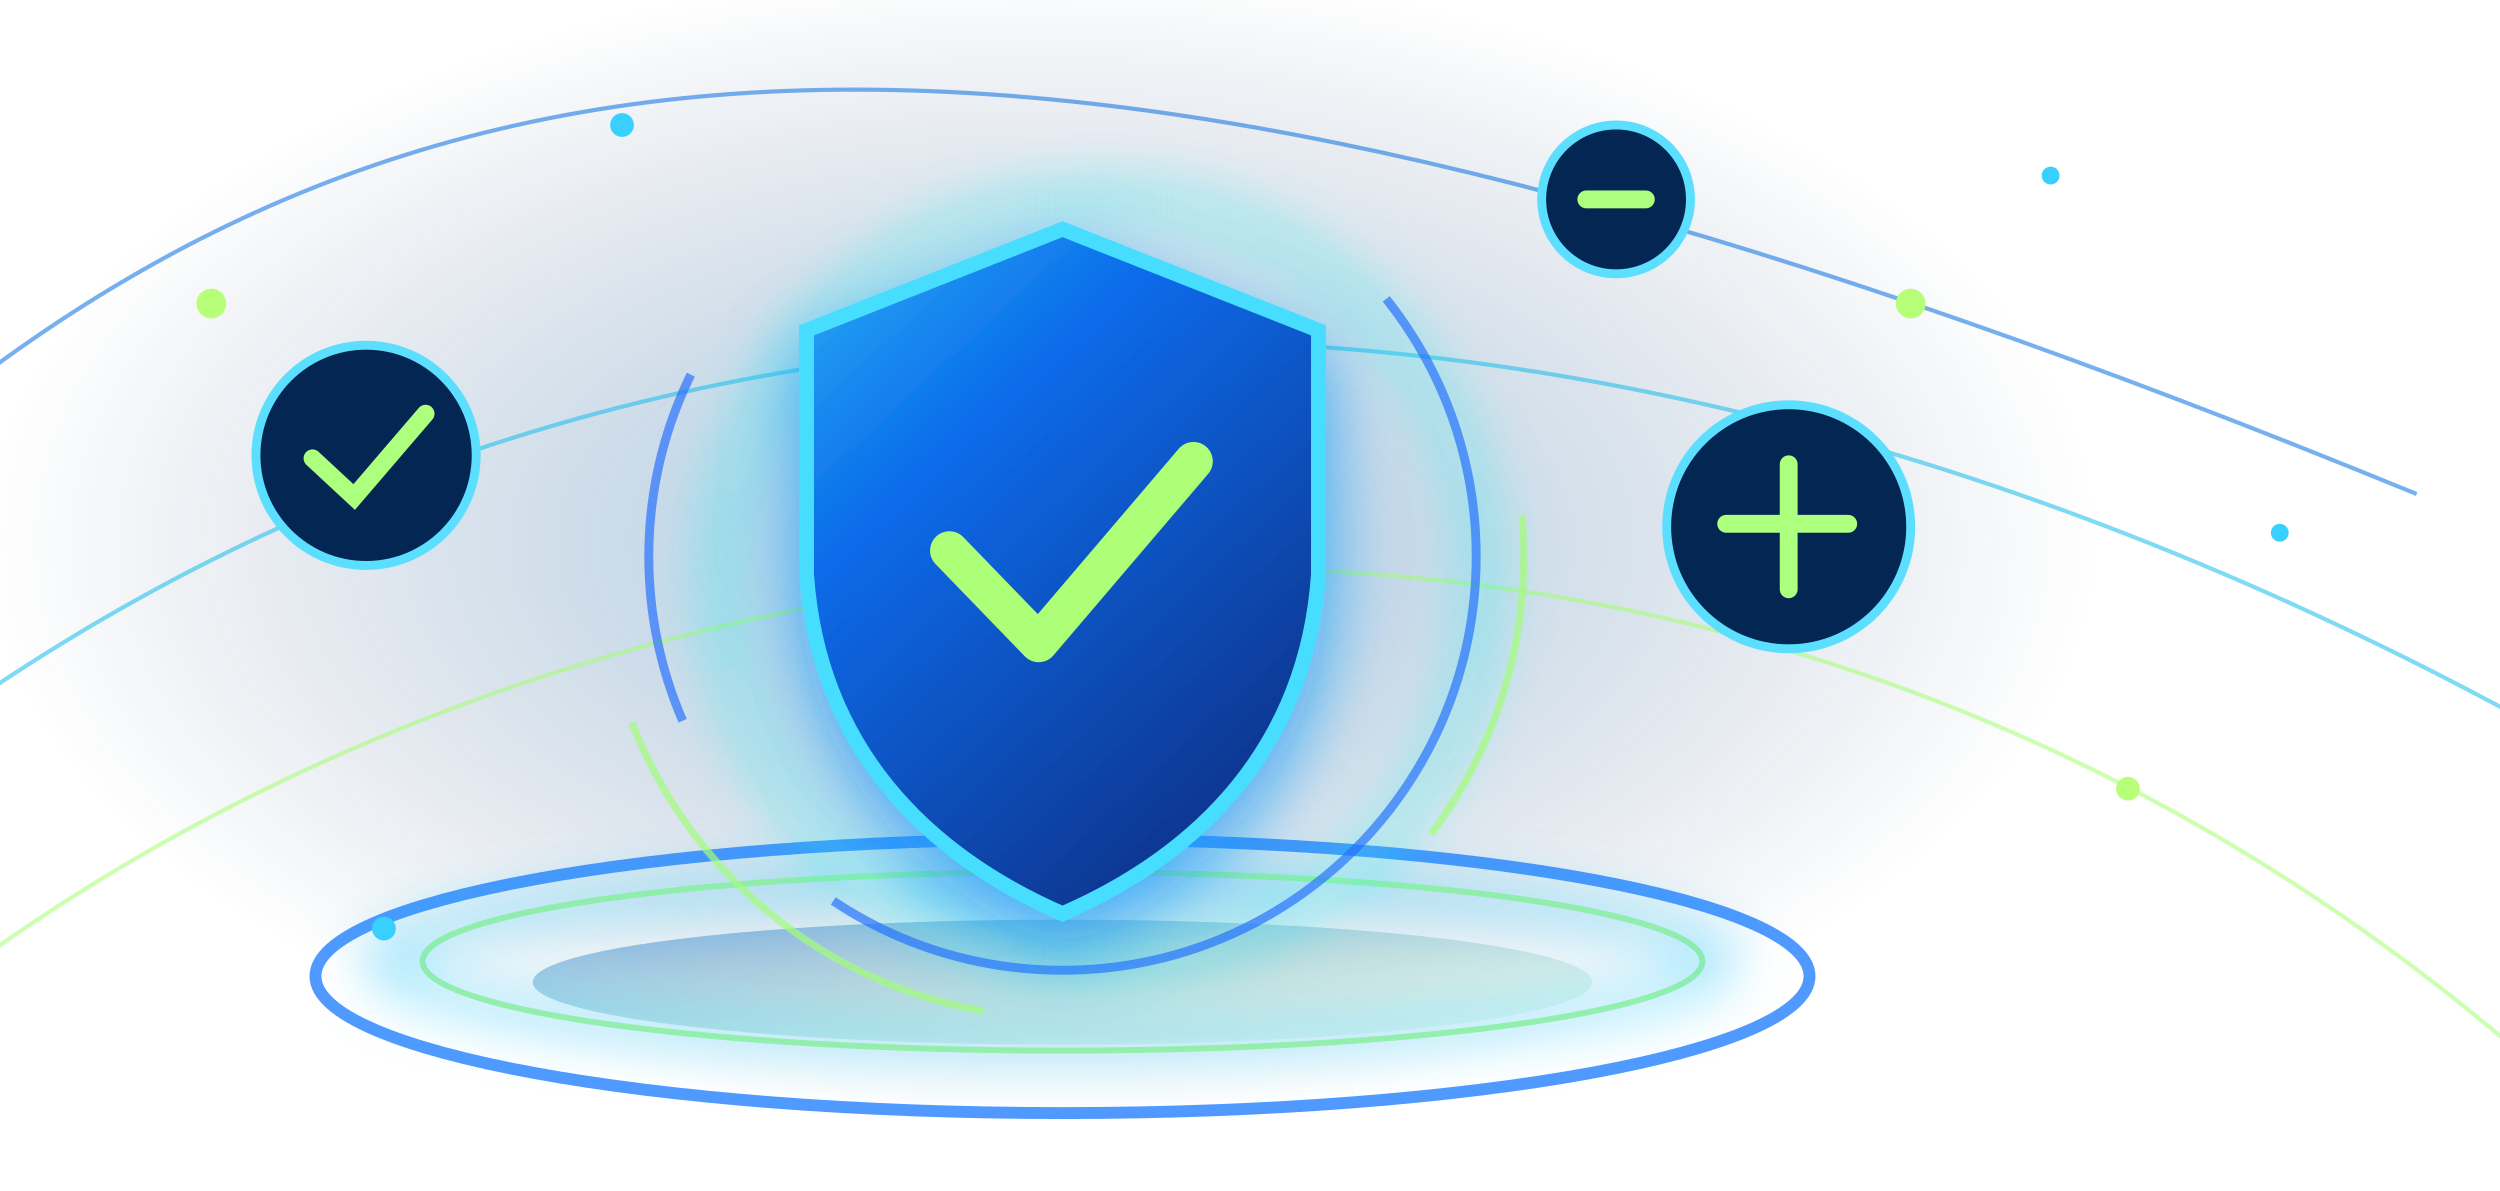
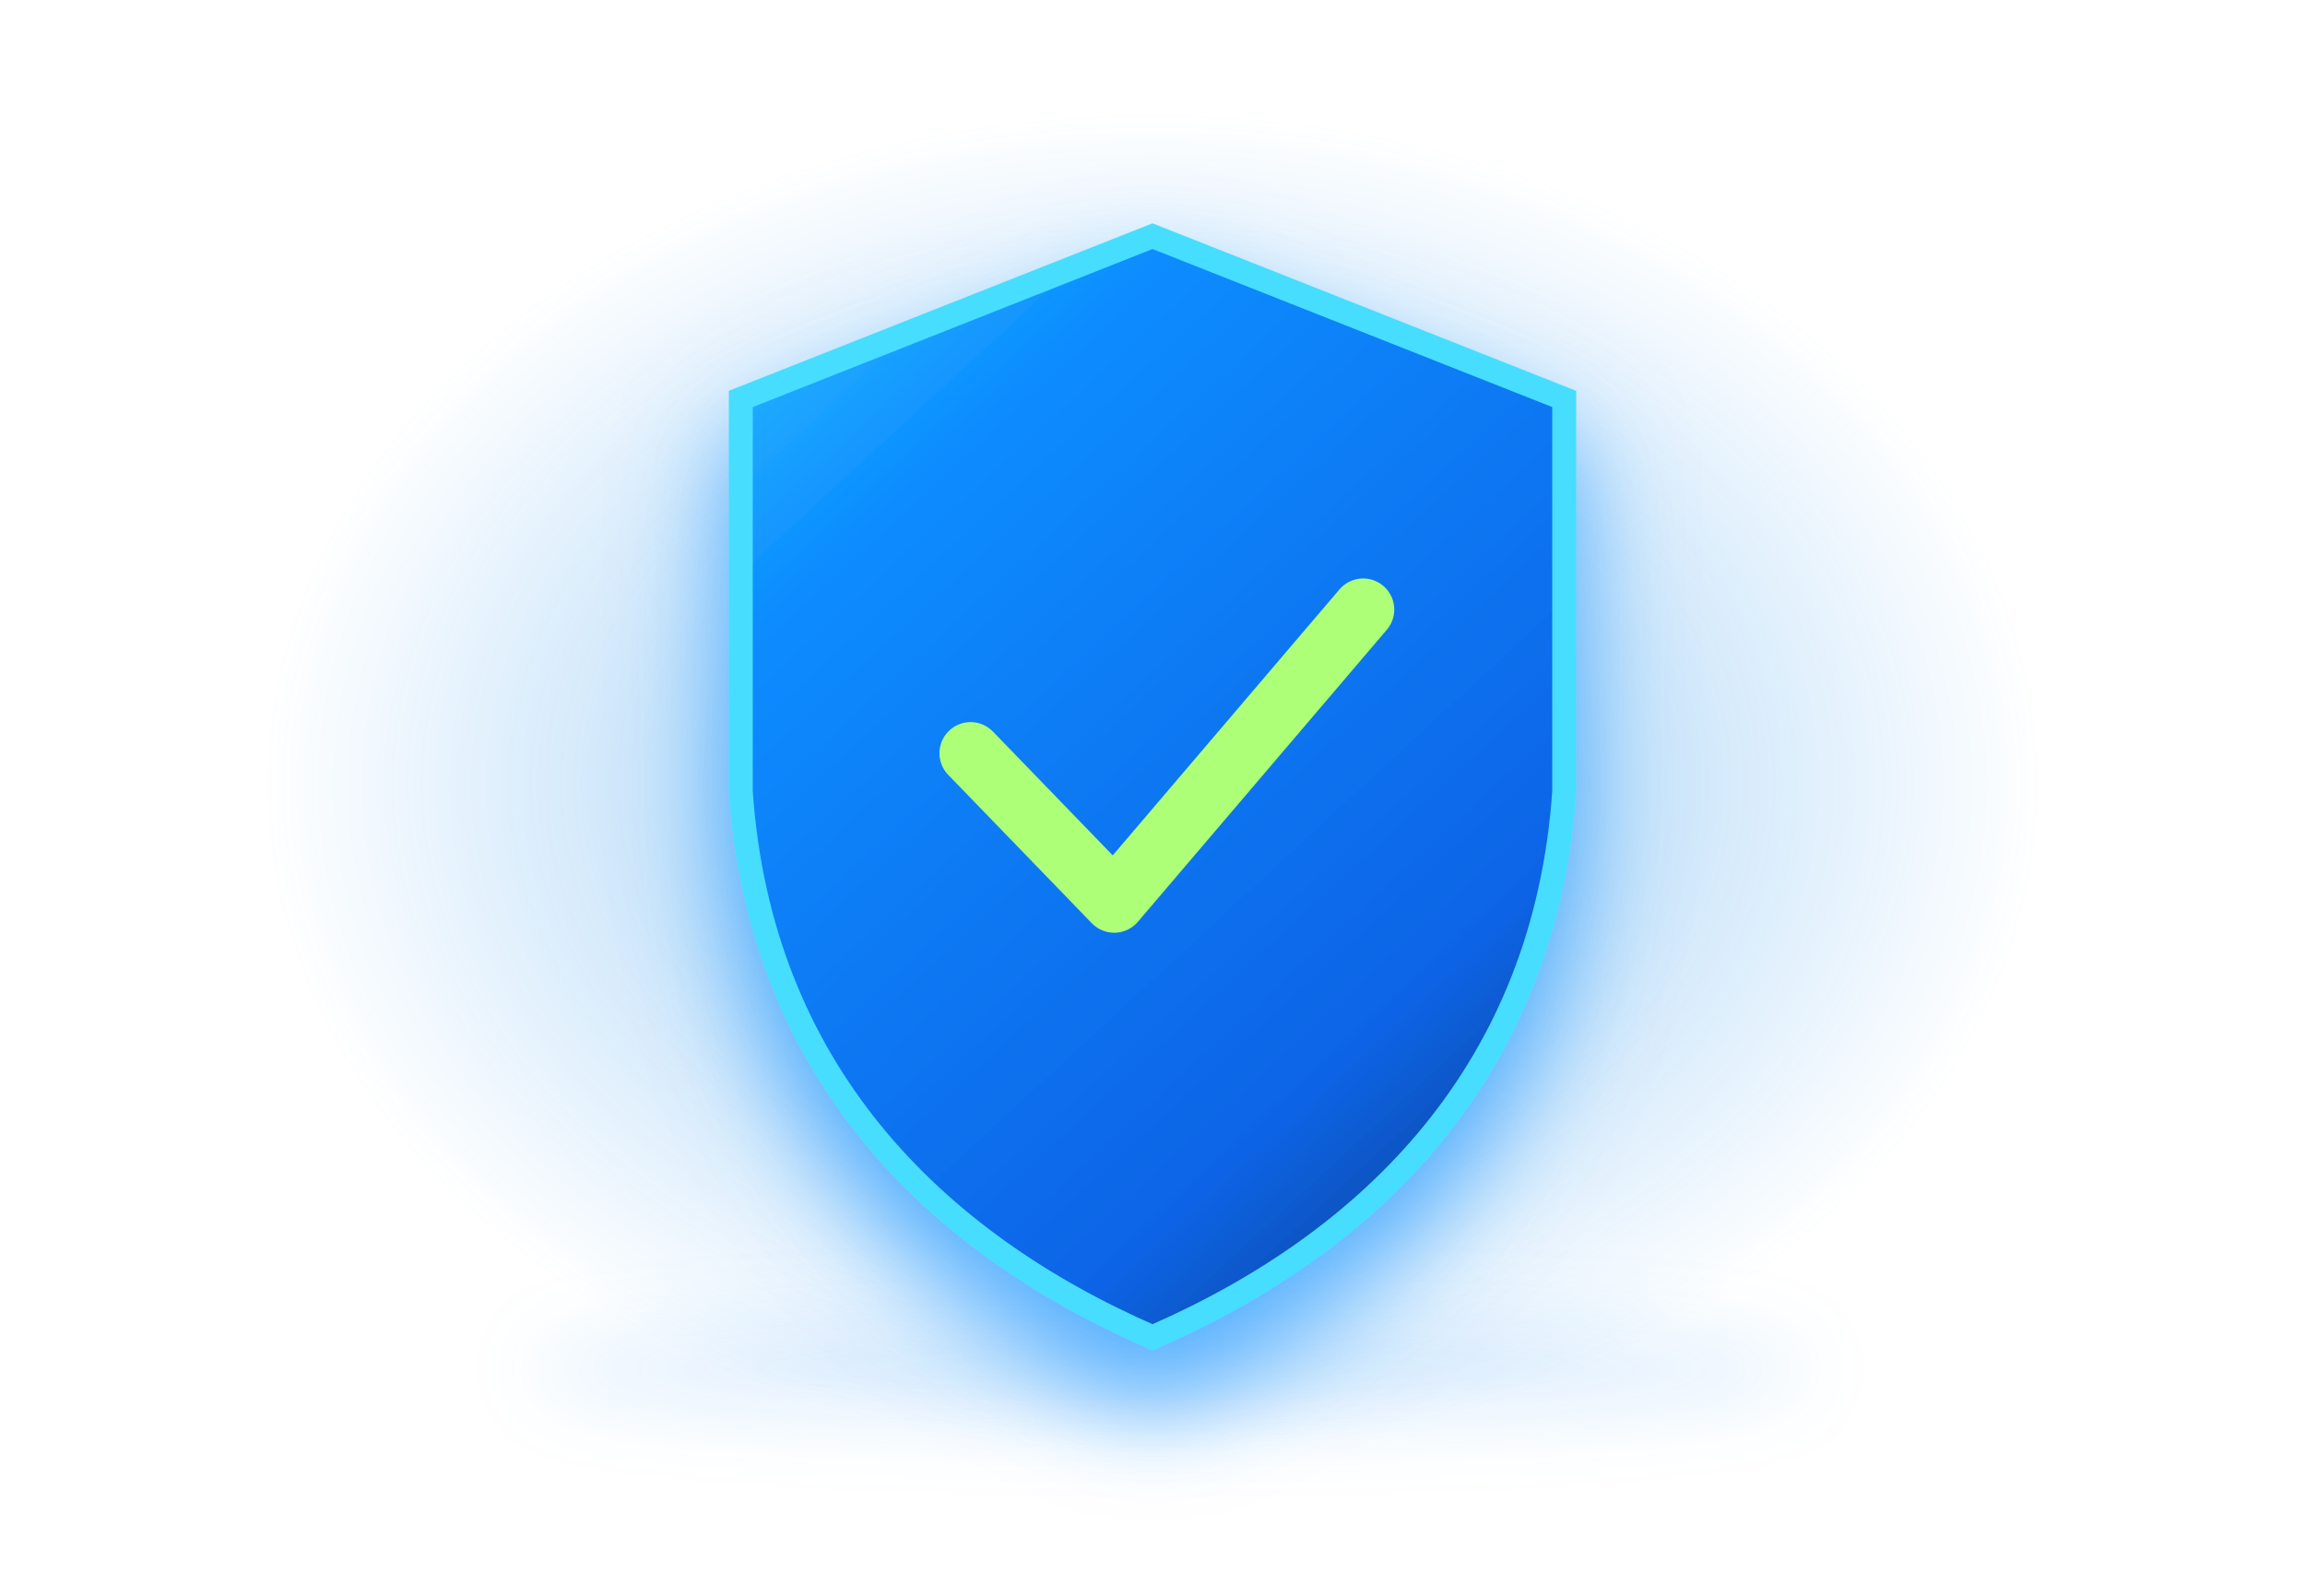
- <svg xmlns="http://www.w3.org/2000/svg" viewBox="0 0 840 400" fill="none" aria-hidden="true">
+ <svg xmlns="http://www.w3.org/2000/svg" viewBox="0 0 650 450" role="img" aria-label="protection icon">
  <defs>
-     <radialGradient id="haze">
-       <stop stop-color="#0878c8" stop-opacity=".35" />
-       <stop offset="1" stop-color="#07204d" stop-opacity="0" />
+     <linearGradient id="shield" x1="-125" y1="-115" x2="110" y2="140" gradientUnits="userSpaceOnUse">
+       <stop stop-color="#46dfff" />
+       <stop offset=".28" stop-color="#0b8cff" />
+       <stop offset=".71" stop-color="#0864e6" />
+       <stop offset="1" stop-color="#0a2351" />
+     </linearGradient>
+     <radialGradient id="aura">
+       <stop stop-color="#0978ed" stop-opacity=".65" />
+       <stop offset=".52" stop-color="#0a85e8" stop-opacity=".23" />
+       <stop offset="1" stop-color="#0b86ed" stop-opacity="0" />
    </radialGradient>
-     <linearGradient id="shield" x1="-125" y1="-115" x2="110" y2="140" gradientUnits="userSpaceOnUse">
-       <stop stop-color="#3ccafa" />
-       <stop offset=".35" stop-color="#086bea" />
-       <stop offset=".85" stop-color="#072e83" />
-       <stop offset="1" stop-color="#051b41" />
-     </linearGradient>
-     <linearGradient id="floor" x1="0" y1="0" x2="1" y2="1">
-       <stop stop-color="#055bcc" stop-opacity=".45" />
-       <stop offset="1" stop-color="#66e57b" stop-opacity=".05" />
-     </linearGradient>
-     <filter id="halo" x="-100%" y="-100%" width="300%" height="300%">
-       <feGaussianBlur stdDeviation="9" />
+     <filter id="glow" x="-80%" y="-80%" width="260%" height="260%">
+       <feGaussianBlur stdDeviation="11" />
    </filter>
    <filter id="shadow" x="-80%" y="-80%" width="260%" height="260%">
-       <feDropShadow dx="0" dy="10" stdDeviation="12" flood-color="#0799fa" flood-opacity=".75" />
+       <feDropShadow dx="0" dy="12" stdDeviation="11" flood-color="#0088ff" flood-opacity=".63" />
    </filter>
  </defs>
-   <ellipse cx="350" cy="182" rx="354" ry="194" fill="url(#haze)" />
-   <g opacity=".55" stroke-width="1.4">
-     <path d="M-30 145 C160 -12 380 -11 812 166" stroke="#086fe1" />
-     <path d="M-60 274 C177 78 507 59 841 238" stroke="#16bceb" />
-     <path d="M-41 349 C170 172 570 99 865 370" stroke="#a3ff70" />
-   </g>
-   <ellipse cx="357" cy="328" rx="251" ry="46" stroke="#1677ff" stroke-width="4" opacity=".75" />
-   <ellipse cx="357" cy="323" rx="215" ry="30" stroke="#a0f984" stroke-width="2" opacity=".8" />
-   <ellipse cx="357" cy="330" rx="178" ry="21" fill="url(#floor)" />
-   <g filter="url(#halo)" opacity=".5">
-     <ellipse cx="353" cy="323" rx="225" ry="27" stroke="#05bfff" stroke-width="8" />
-     <circle cx="370" cy="195" r="128" stroke="#0af0f0" stroke-width="8" />
-   </g>
-   <circle cx="357" cy="187" r="139" stroke="#226efd" stroke-width="3" opacity=".67" stroke-dasharray="300 80 120 280" />
-   <circle cx="357" cy="187" r="155" stroke="#a2fc79" stroke-width="2.4" opacity=".7" stroke-dasharray="100 170 160 530" />
-   <g transform="translate(357 181)" filter="url(#shadow)">
+   <ellipse cx="325" cy="221" rx="252" ry="189" fill="url(#aura)" />
+   <ellipse cx="330" cy="386" rx="180" ry="14" fill="#0786f8" opacity=".14" filter="url(#glow)" />
+   <g transform="translate(325 207) scale(1.35)" filter="url(#shadow)">
    <path d="M0 -104 L86 -70 V12 C82 70 46 106 0 126 C-46 106 -82 70 -86 12 V-70 Z" fill="url(#shield)" stroke="#46ddff" stroke-width="5" />
    <path d="M-38 4 L-8 35 L44 -26" fill="none" stroke="#adff78" stroke-width="13" stroke-linecap="round" stroke-linejoin="round" />
  </g>
-   <g stroke="#5cdfff" fill="#032653" stroke-width="3">
-     <circle cx="123" cy="153" r="37" />
-     <circle cx="601" cy="177" r="41" />
-     <circle cx="543" cy="67" r="25" />
-   </g>
-   <g fill="none" stroke="#adff7e" stroke-width="6" stroke-linecap="round">
-     <path d="M105 154 L119 167 L143 139" />
-     <path d="M580 176 H621 M601 156 V198" />
-     <path d="M533 67 H553" />
-   </g>
-   <g fill="#b8ff79">
-     <circle cx="71" cy="102" r="5" />
-     <circle cx="642" cy="102" r="5" />
-     <circle cx="715" cy="265" r="4" />
-   </g>
-   <g fill="#38d1ff">
-     <circle cx="209" cy="42" r="4" />
-     <circle cx="689" cy="59" r="3" />
-     <circle cx="129" cy="312" r="4" />
-     <circle cx="766" cy="179" r="3" />
-   </g>
</svg>
